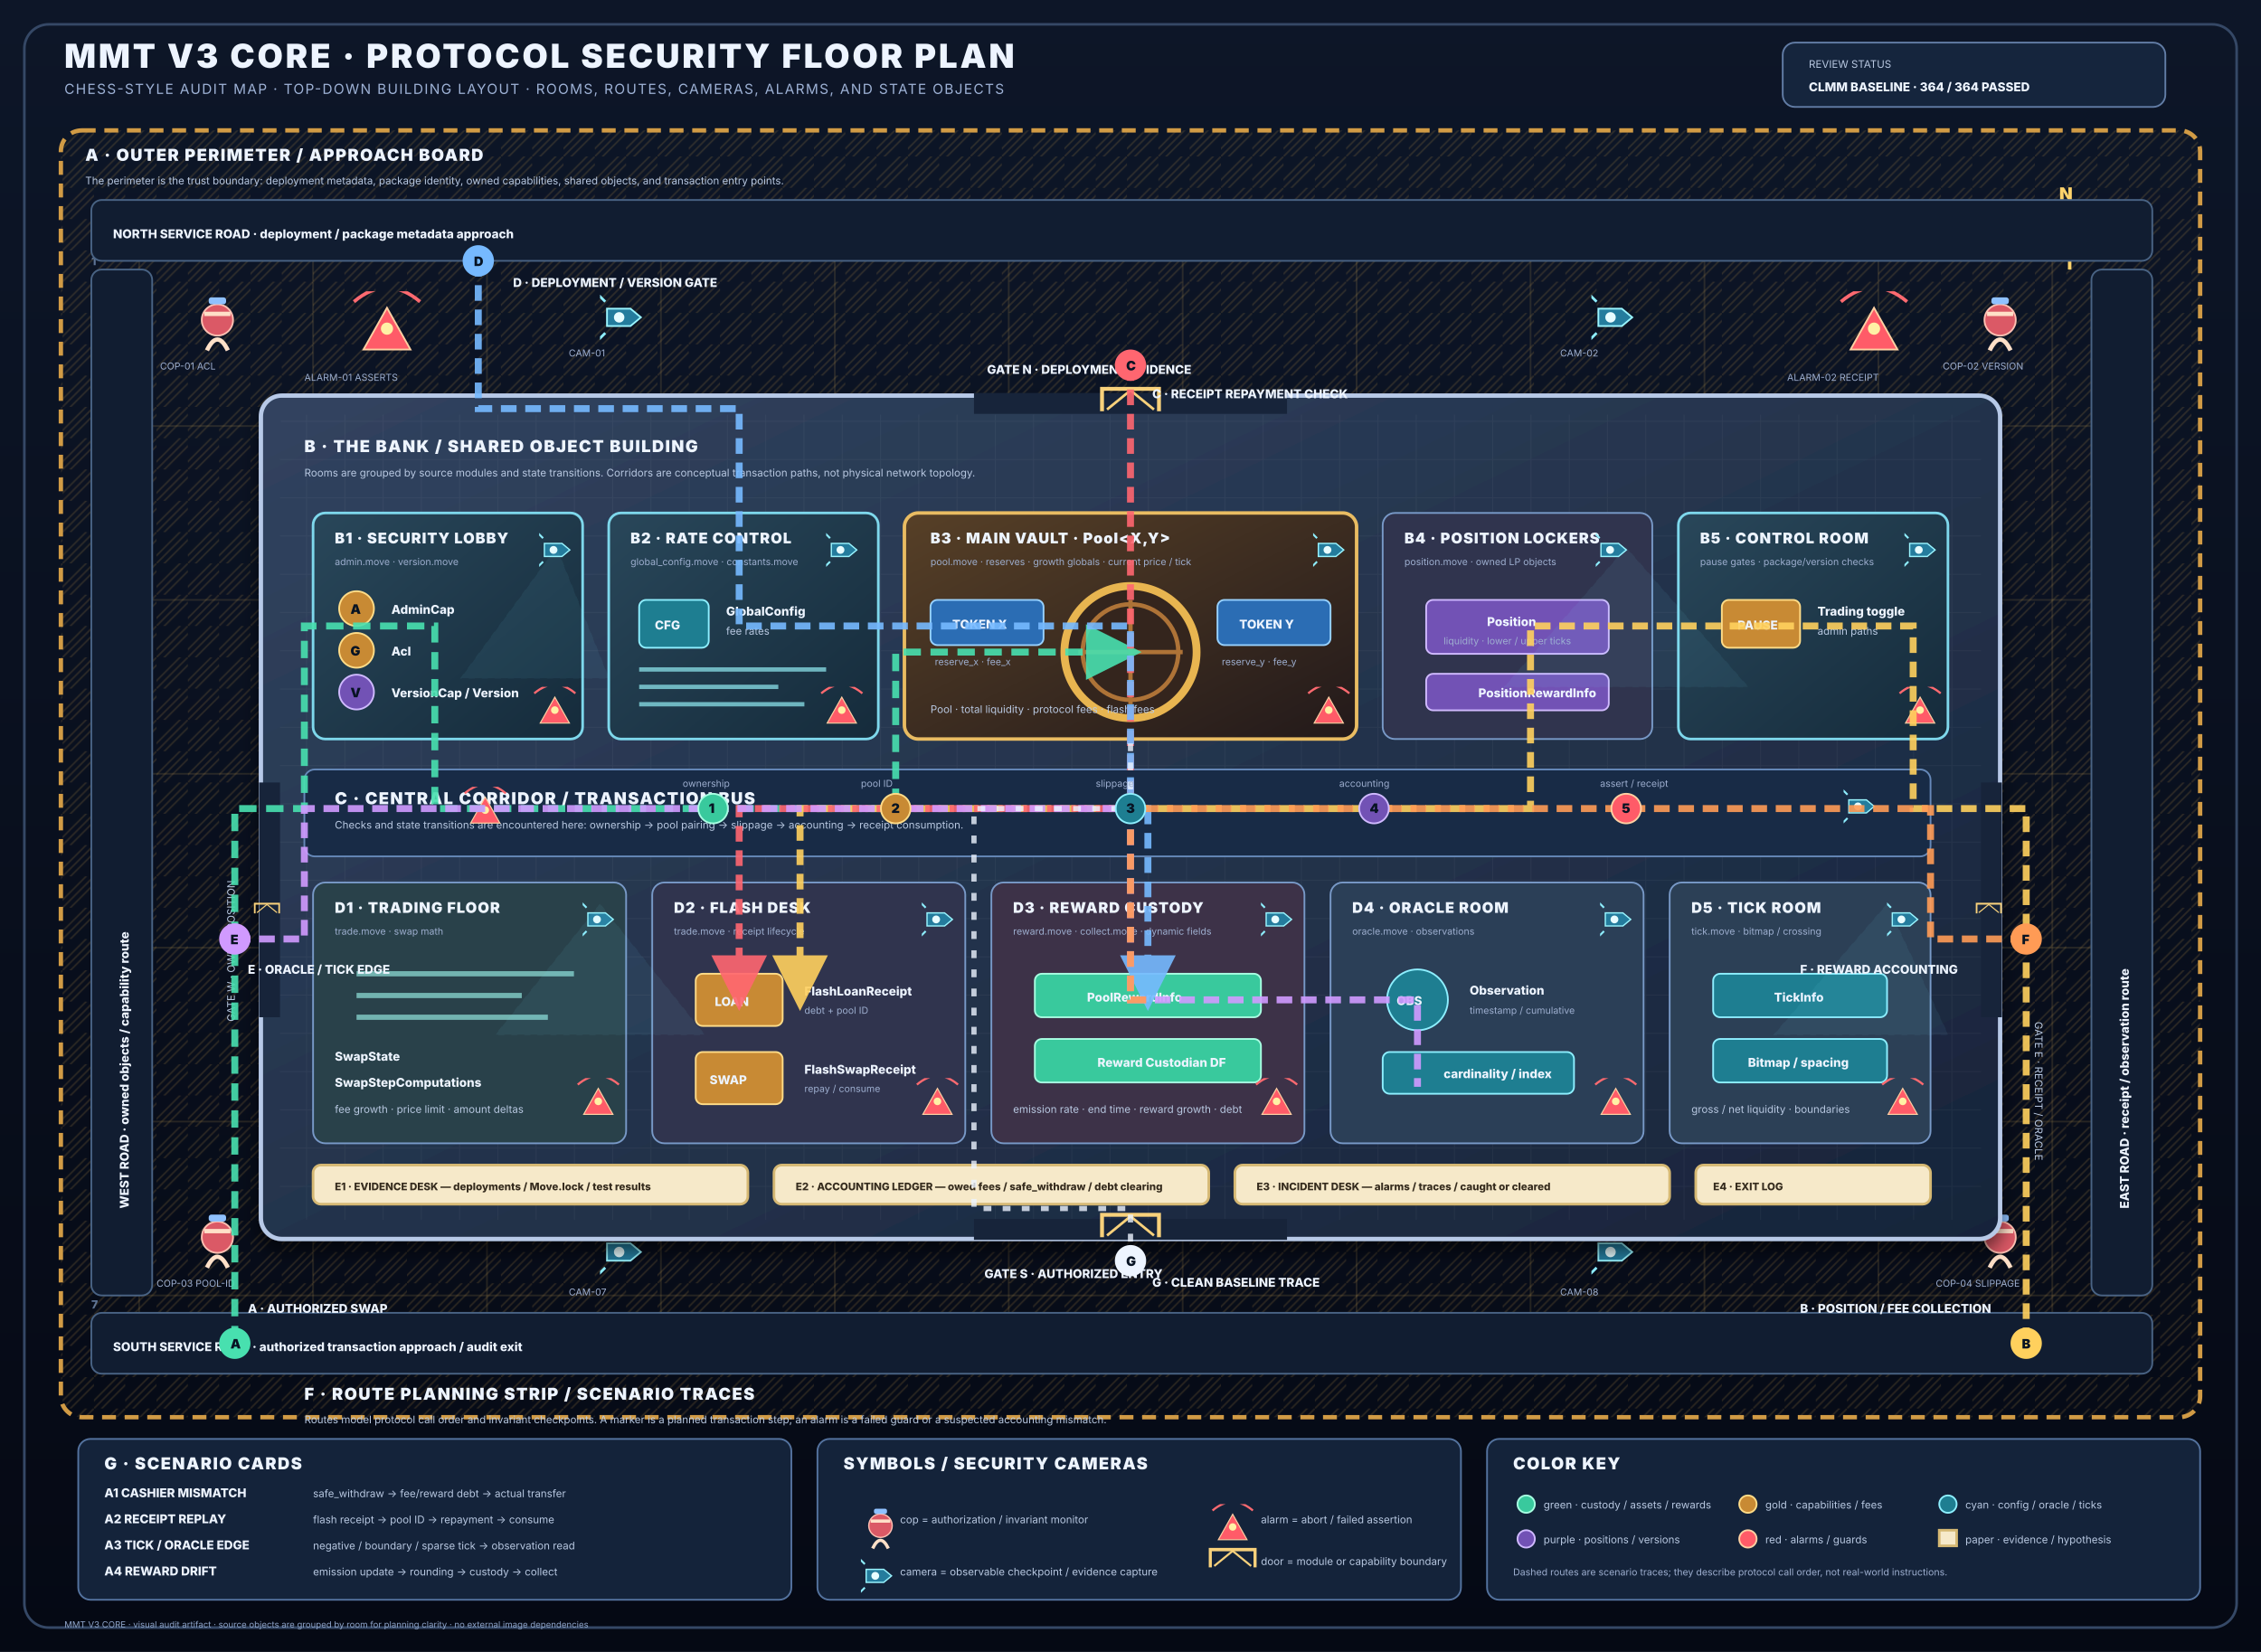
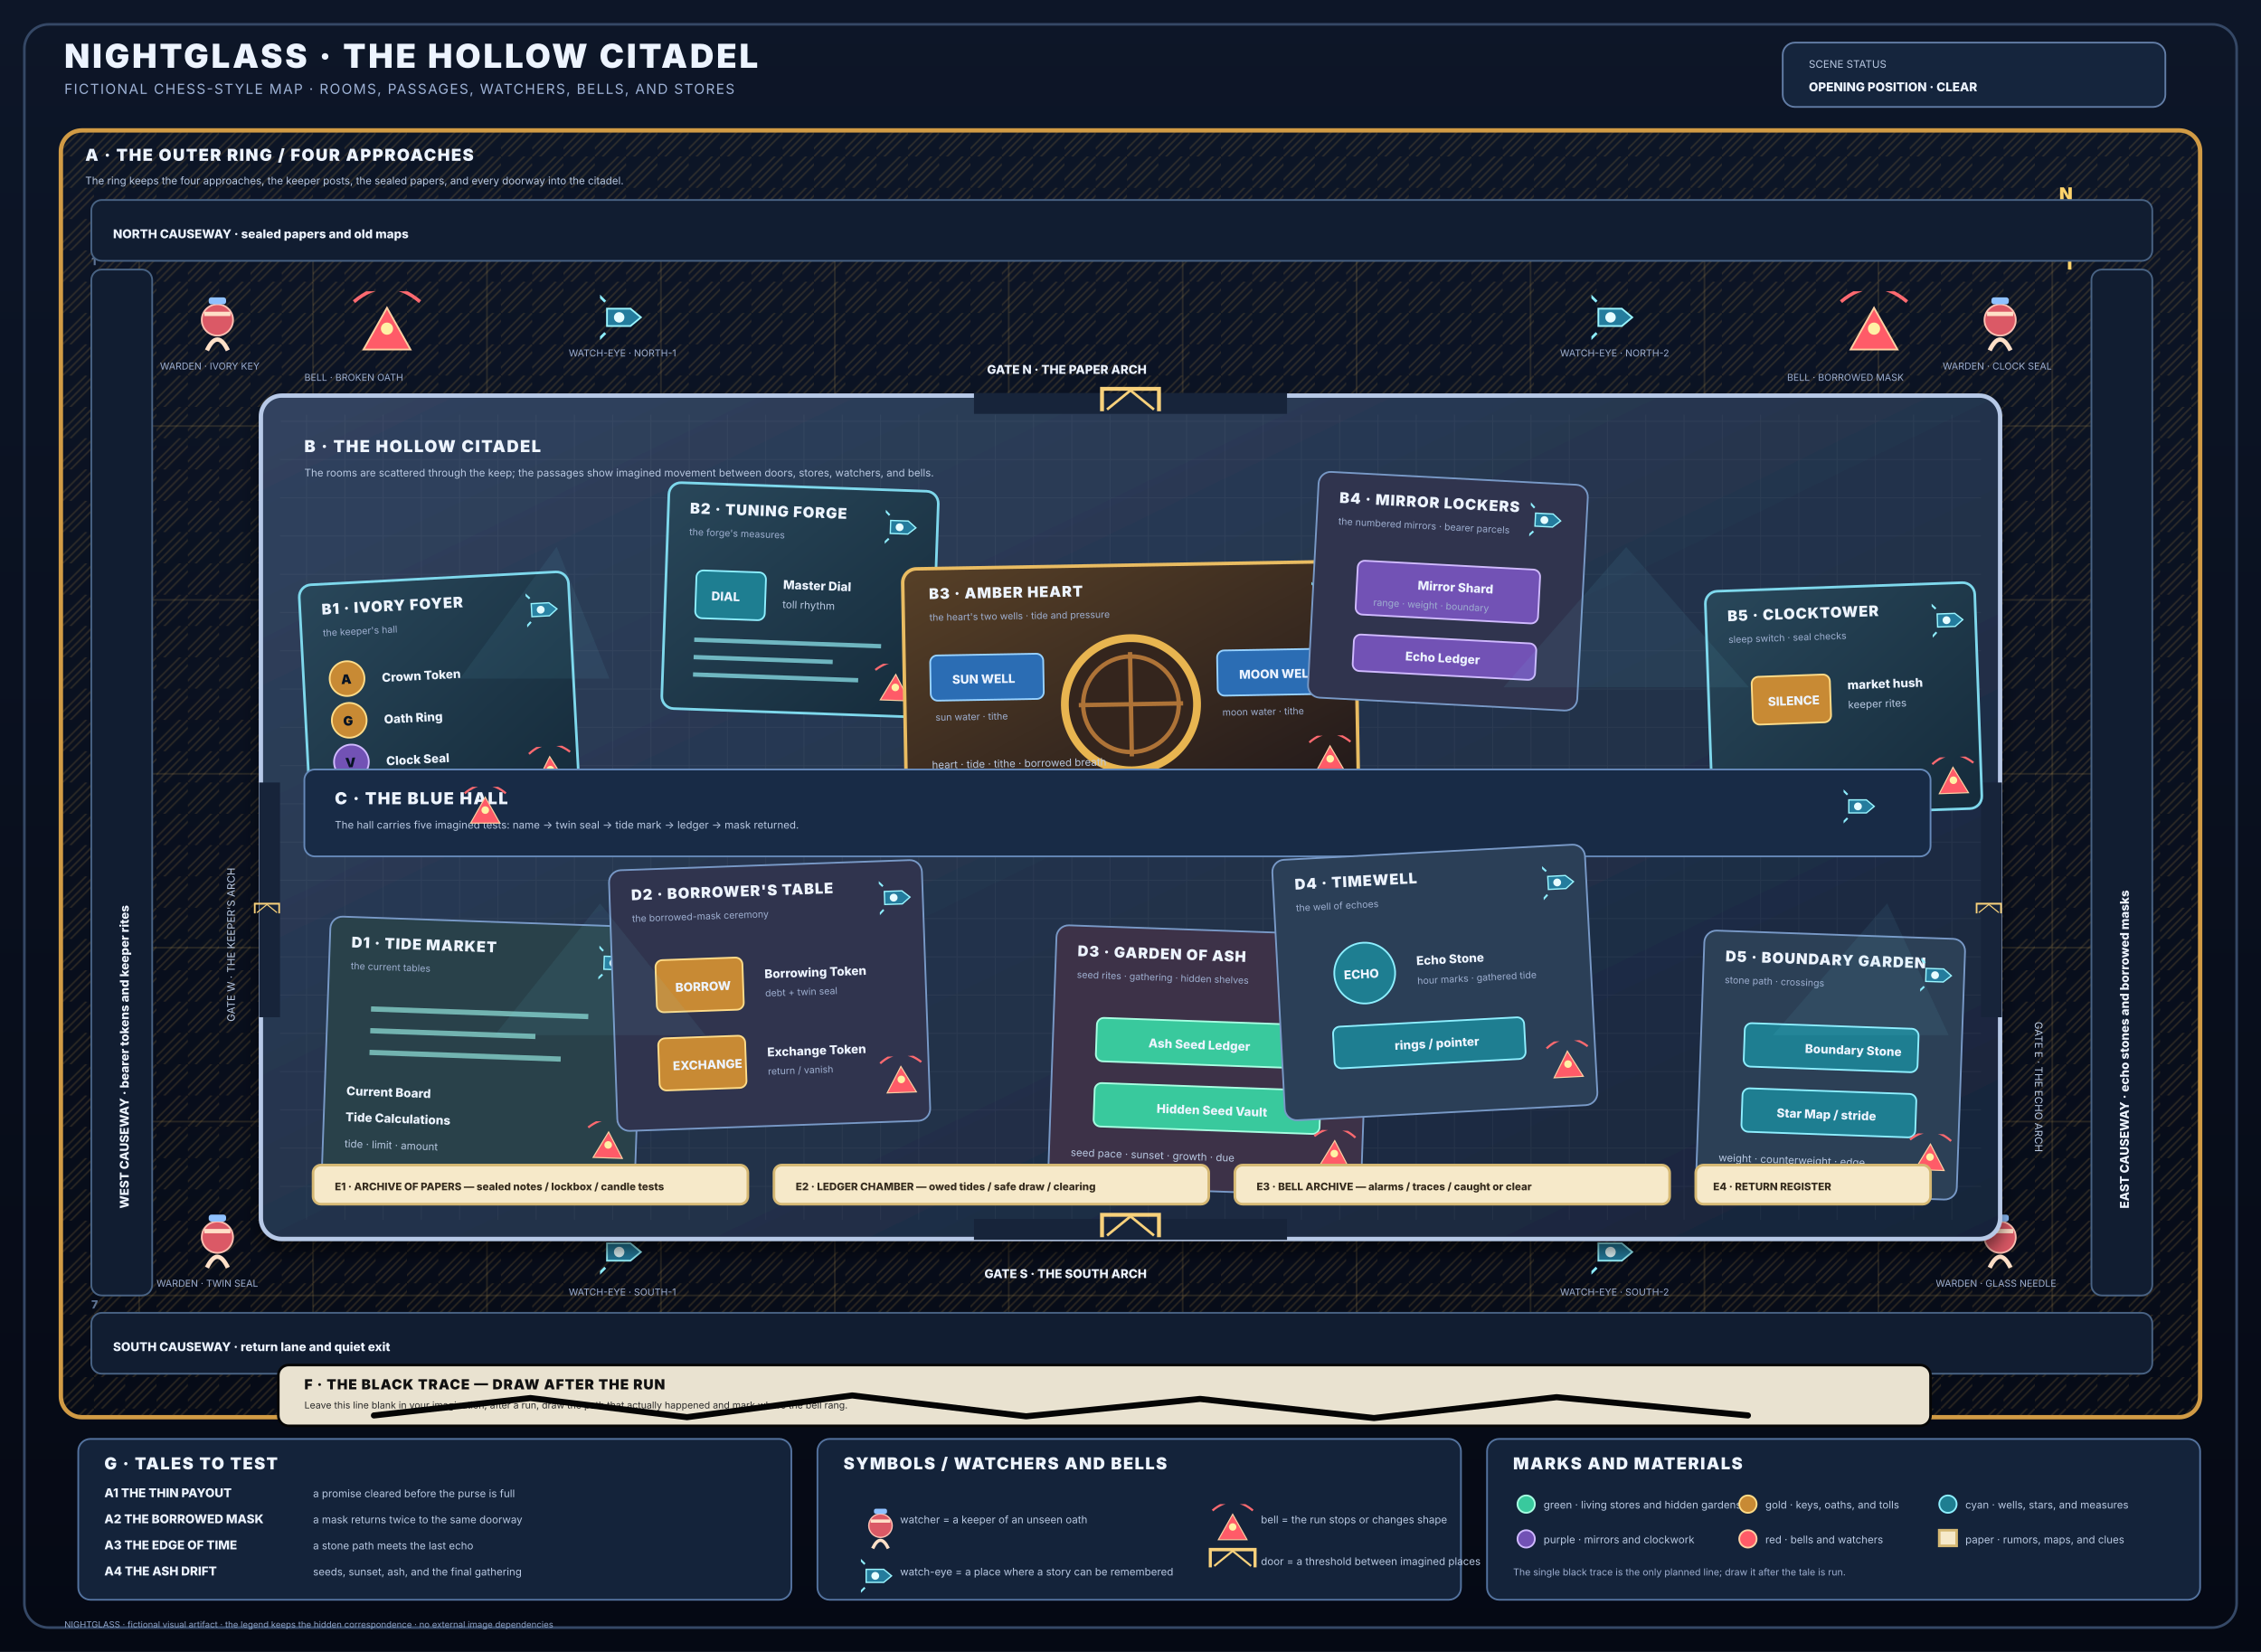
<svg xmlns="http://www.w3.org/2000/svg" width="2600" height="1900" viewBox="0 0 2600 1900" role="img" aria-labelledby="title desc">
  <defs>
    <linearGradient id="bg" x1="0" y1="0" x2="0" y2="1">
      <stop offset="0" stop-color="#0d1628" />
      <stop offset="1" stop-color="#050914" />
    </linearGradient>
    <linearGradient id="building" x1="0" y1="0" x2="1" y2="1">
      <stop offset="0" stop-color="#31435f" />
      <stop offset="1" stop-color="#17243a" />
    </linearGradient>
    <linearGradient id="vault" x1="0" y1="0" x2="1" y2="1">
      <stop offset="0" stop-color="#574027" />
      <stop offset="1" stop-color="#22191a" />
    </linearGradient>
    <linearGradient id="control" x1="0" y1="0" x2="1" y2="1">
      <stop offset="0" stop-color="#29475a" />
      <stop offset="1" stop-color="#152b3b" />
    </linearGradient>
    <pattern id="floor" width="44" height="44" patternUnits="userSpaceOnUse">
      <path d="M44 0H0V44" fill="none" stroke="#ffffff" stroke-opacity=".045" stroke-width="2" />
    </pattern>
    <pattern id="yard" width="36" height="36" patternUnits="userSpaceOnUse">
      <path d="M0 36L36 0M-9 36L36-9M0 45L45 0" stroke="#d8a550" stroke-opacity=".16" stroke-width="2" />
    </pattern>
    <pattern id="chess" width="88" height="88" patternUnits="userSpaceOnUse">
      <rect width="44" height="44" fill="#253957" />
      <rect x="44" y="44" width="44" height="44" fill="#253957" />
      <rect x="44" width="44" height="44" fill="#1d2d48" />
      <rect y="44" width="44" height="44" fill="#1d2d48" />
    </pattern>
    <filter id="shadow" x="-20%" y="-20%" width="140%" height="140%">
      <feDropShadow dx="0" dy="12" stdDeviation="10" flood-color="#000" flood-opacity=".52" />
    </filter>
    <filter id="glow">
      <feGaussianBlur stdDeviation="5" result="blur" />
      <feMerge>
        <feMergeNode in="blur" />
        <feMergeNode in="SourceGraphic" />
      </feMerge>
    </filter>
    <marker id="arrow-blue" viewBox="0 0 10 10" refX="8" refY="5" markerWidth="8" markerHeight="8" orient="auto-start-reverse">
      <path d="M0 0L10 5L0 10z" fill="#76b9ff" />
    </marker>
    <marker id="arrow-gold" viewBox="0 0 10 10" refX="8" refY="5" markerWidth="8" markerHeight="8" orient="auto-start-reverse">
      <path d="M0 0L10 5L0 10z" fill="#ffd05d" />
    </marker>
    <marker id="arrow-red" viewBox="0 0 10 10" refX="8" refY="5" markerWidth="8" markerHeight="8" orient="auto-start-reverse">
      <path d="M0 0L10 5L0 10z" fill="#ff6670" />
    </marker>
    <marker id="arrow-green" viewBox="0 0 10 10" refX="8" refY="5" markerWidth="8" markerHeight="8" orient="auto-start-reverse">
      <path d="M0 0L10 5L0 10z" fill="#48e0af" />
    </marker>
    <symbol id="cop" viewBox="-30 -38 60 76">
      <circle cy="-5" r="18" class="guard" />
      <path d="M-12 30Q0 5 12 30M-15-12H15" fill="none" stroke="#ffe0c8" stroke-width="5" />
      <rect x="-10" y="-31" width="20" height="8" rx="3" fill="#8fc1ff" />
    </symbol>
    <symbol id="camera" viewBox="-30 -30 60 60">
      <path d="M-22-10h27l12 10-12 10h-27z" class="camera" />
      <circle cx="-8" r="6" fill="#e7fcff" />
      <path d="M-24-18L-32-26M-24 18L-32 26" stroke="#8eeeff" stroke-width="3" />
    </symbol>
    <symbol id="alarm" viewBox="-45 -45 90 90">
      <path d="M0-26L-27 22H27Z" class="alarm" />
      <circle cy="-2" r="7" fill="#fff1a5" />
      <path d="M-38-33Q0-65 38-33M-45-49Q0-88 45-49" fill="none" stroke="#ff6a70" stroke-width="4" />
    </symbol>
    <symbol id="door" viewBox="0 0 70 30">
      <path d="M2 28V2h66v26" fill="none" stroke="#f8d17b" stroke-width="5" />
      <path d="M8 26L35 4M62 26L35 4" fill="none" stroke="#f8d17b" stroke-width="3" />
    </symbol>
-     <symbol id="route-dot" viewBox="-18 -18 36 36">
-       <circle r="14" fill="#071323" stroke="currentColor" stroke-width="4" />
-       <circle r="5" fill="currentColor" />
-     </symbol>
    <style>
      text{font-family:Inter,ui-sans-serif,system-ui,-apple-system,"Segoe UI",sans-serif;fill:#edf4ff}
      .headline{font-size:38px;font-weight:900;letter-spacing:3px}.subhead{font-size:16px;fill:#9eb2d6;letter-spacing:1.4px}
      .section{font-size:19px;font-weight:900;letter-spacing:1.5px}.room-title{font-size:17px;font-weight:900;letter-spacing:1px}
      .label{font-size:14px;font-weight:800}.small{font-size:12px;fill:#b9c9e2}.tiny{font-size:11px;fill:#9eafd0}.micro{font-size:10px;fill:#8fa5ca}
      .paper-text{font-size:12px;fill:#352b1d;font-weight:800}.paper{fill:#f6e9c9;stroke:#d5b873;stroke-width:3}
      .wall{fill:#16243a;stroke:#8ba9d3;stroke-width:3}.room{stroke:#7899c7;stroke-width:2}.corridor{fill:#182b46;stroke:#6689b9;stroke-width:2}
      .vault-room{fill:url(#vault);stroke:#e9bc62;stroke-width:4}.control-room{fill:url(#control);stroke:#7ed8ec;stroke-width:3}
      .guard{fill:#db5966;stroke:#ffc0b2;stroke-width:2}.alarm{fill:#ff5b68;stroke:#ffd1a3;stroke-width:2}.camera{fill:#247c9d;stroke:#9af5ff;stroke-width:2}
      .asset{fill:#39c99d;stroke:#a8ffe2;stroke-width:2}.cap{fill:#c88a34;stroke:#ffdc88;stroke-width:2}.config{fill:#1e7e91;stroke:#8eefff;stroke-width:2}.position{fill:#7252b5;stroke:#d0baff;stroke-width:2}.token{fill:#2b6db4;stroke:#98d2ff;stroke-width:2}
-       .route-a{fill:none;stroke:#48e0af;stroke-width:8;stroke-dasharray:20 11;marker-end:url(#arrow-green);opacity:.9}.route-b{fill:none;stroke:#ffd05d;stroke-width:8;stroke-dasharray:18 10;marker-end:url(#arrow-gold);opacity:.9}.route-c{fill:none;stroke:#ff6670;stroke-width:8;stroke-dasharray:18 10;marker-end:url(#arrow-red);opacity:.9}.route-d{fill:none;stroke:#76b9ff;stroke-width:8;stroke-dasharray:18 10;marker-end:url(#arrow-blue);opacity:.9}.route-e{fill:none;stroke:#d09aff;stroke-width:8;stroke-dasharray:18 10;opacity:.9}.route-f{fill:none;stroke:#ff9b55;stroke-width:8;stroke-dasharray:18 10;opacity:.9}.route-g{fill:none;stroke:#ecf4ff;stroke-width:6;stroke-dasharray:9 13;opacity:.8}
-       .route-letter{font-size:15px;font-weight:900;fill:#071323}.north{font-size:20px;font-weight:900;fill:#ffd36b}.grid-label{font-size:13px;font-weight:800;fill:#7894bb}
+       .trace-line{fill:none;stroke:#050505;stroke-width:7;stroke-linecap:round;stroke-linejoin:round}.trace-title{font-size:16px;font-weight:900;letter-spacing:1px;fill:#111}.trace-note{font-size:11px;fill:#292929}.trace-letter{font-size:15px;font-weight:900;fill:#050505}
+       .fiction-letter{font-size:15px;font-weight:900;fill:#071323}.north{font-size:20px;font-weight:900;fill:#ffd36b}.grid-label{font-size:13px;font-weight:800;fill:#7894bb}
    </style>
  </defs>
  <rect width="2600" height="1900" fill="url(#bg)" />
  <rect x="28" y="28" width="2544" height="1844" rx="28" fill="none" stroke="#354866" stroke-width="3" />
-   <text x="74" y="78" class="headline">MMT V3 CORE · PROTOCOL SECURITY FLOOR PLAN</text>
-   <text x="74" y="108" class="subhead">CHESS-STYLE AUDIT MAP  ·  TOP-DOWN BUILDING LAYOUT  ·  ROOMS, ROUTES, CAMERAS, ALARMS, AND STATE OBJECTS</text>
+   <text x="74" y="78" class="headline">NIGHTGLASS · THE HOLLOW CITADEL</text>
+   <text x="74" y="108" class="subhead">FICTIONAL CHESS-STYLE MAP  ·  ROOMS, PASSAGES, WATCHERS, BELLS, AND STORES</text>
  <rect x="2050" y="49" width="440" height="74" rx="14" fill="#15253d" stroke="#627da6" stroke-width="2" />
-   <text x="2080" y="78" class="small">REVIEW STATUS</text>
-   <text x="2080" y="105" class="label" fill="#ffd36b">CLMM BASELINE · 364 / 364 PASSED</text>
-   <rect x="70" y="150" width="2460" height="1480" rx="24" fill="url(#yard)" stroke="#d19b45" stroke-width="5" stroke-dasharray="16 10" />
-   <text x="98" y="185" class="section" fill="#ffd36b">A · OUTER PERIMETER / APPROACH BOARD</text>
-   <text x="98" y="212" class="small">The perimeter is the trust boundary: deployment metadata, package identity, owned capabilities, shared objects, and transaction entry points.</text>
+   <text x="2080" y="78" class="small">SCENE STATUS</text>
+   <text x="2080" y="105" class="label" fill="#ffd36b">OPENING POSITION · CLEAR</text>
+   <rect x="70" y="150" width="2460" height="1480" rx="24" fill="url(#yard)" stroke="#d19b45" stroke-width="5" />
+   <text x="98" y="185" class="section" fill="#ffd36b">A · THE OUTER RING / FOUR APPROACHES</text>
+   <text x="98" y="212" class="small">The ring keeps the four approaches, the keeper posts, the sealed papers, and every doorway into the citadel.</text>
  <path d="M2380 240v70M2345 275h70" stroke="#ffd36b" stroke-width="4" />
  <text x="2368" y="230" class="north">N</text>
  <g opacity=".75">
    <path d="M160 250V1550M360 250V1550M560 250V1550M760 250V1550M960 250V1550M1160 250V1550M1360 250V1550M1560 250V1550M1760 250V1550M1960 250V1550M2160 250V1550M2360 250V1550" stroke="#d8b05c" stroke-opacity=".2" stroke-width="2" />
    <path d="M130 290H2470M130 490H2470M130 690H2470M130 890H2470M130 1090H2470M130 1290H2470M130 1490H2470" stroke="#d8b05c" stroke-opacity=".2" stroke-width="2" />
    <text x="150" y="245" class="grid-label">A</text>
    <text x="350" y="245" class="grid-label">B</text>
    <text x="550" y="245" class="grid-label">C</text>
    <text x="750" y="245" class="grid-label">D</text>
    <text x="950" y="245" class="grid-label">E</text>
    <text x="1150" y="245" class="grid-label">F</text>
    <text x="1350" y="245" class="grid-label">G</text>
    <text x="1550" y="245" class="grid-label">H</text>
    <text x="1750" y="245" class="grid-label">I</text>
    <text x="1950" y="245" class="grid-label">J</text>
    <text x="2150" y="245" class="grid-label">K</text>
    <text x="2350" y="245" class="grid-label">L</text>
    <text x="105" y="305" class="grid-label">1</text>
    <text x="105" y="505" class="grid-label">2</text>
    <text x="105" y="705" class="grid-label">3</text>
    <text x="105" y="905" class="grid-label">4</text>
    <text x="105" y="1105" class="grid-label">5</text>
    <text x="105" y="1305" class="grid-label">6</text>
    <text x="105" y="1505" class="grid-label">7</text>
  </g>
  <rect x="105" y="230" width="2370" height="70" rx="12" fill="#111d31" stroke="#496384" stroke-width="2" />
-   <text x="130" y="274" class="label">NORTH SERVICE ROAD · deployment / package metadata approach</text>
+   <text x="130" y="274" class="label">NORTH CAUSEWAY · sealed papers and old maps</text>
  <rect x="105" y="1510" width="2370" height="70" rx="12" fill="#111d31" stroke="#496384" stroke-width="2" />
-   <text x="130" y="1554" class="label">SOUTH SERVICE ROAD · authorized transaction approach / audit exit</text>
+   <text x="130" y="1554" class="label">SOUTH CAUSEWAY · return lane and quiet exit</text>
  <rect x="105" y="310" width="70" height="1180" rx="12" fill="#111d31" stroke="#496384" stroke-width="2" />
-   <text transform="translate(148 1390) rotate(-90)" class="label">WEST ROAD · owned objects / capability route</text>
+   <text transform="translate(148 1390) rotate(-90)" class="label">WEST CAUSEWAY · bearer tokens and keeper rites</text>
  <rect x="2405" y="310" width="70" height="1180" rx="12" fill="#111d31" stroke="#496384" stroke-width="2" />
-   <text transform="translate(2448 1390) rotate(-90)" class="label">EAST ROAD · receipt / observation route</text>
+   <text transform="translate(2448 1390) rotate(-90)" class="label">EAST CAUSEWAY · echo stones and borrowed masks</text>
  <use href="#cop" x="220" y="335" width="60" height="76" />
-   <text x="184" y="425" class="tiny">COP-01 ACL</text>
+   <text x="184" y="425" class="tiny">WARDEN · IVORY KEY</text>
  <use href="#cop" x="2270" y="335" width="60" height="76" />
-   <text x="2234" y="425" class="tiny">COP-02 VERSION</text>
+   <text x="2234" y="425" class="tiny">WARDEN · CLOCK SEAL</text>
  <use href="#cop" x="220" y="1390" width="60" height="76" />
-   <text x="180" y="1480" class="tiny">COP-03 POOL-ID</text>
+   <text x="180" y="1480" class="tiny">WARDEN · TWIN SEAL</text>
  <use href="#cop" x="2270" y="1390" width="60" height="76" />
-   <text x="2226" y="1480" class="tiny">COP-04 SLIPPAGE</text>
+   <text x="2226" y="1480" class="tiny">WARDEN · GLASS NEEDLE</text>
  <use href="#alarm" x="400" y="335" width="90" height="90" />
-   <text x="350" y="438" class="tiny">ALARM-01 ASSERTS</text>
+   <text x="350" y="438" class="tiny">BELL · BROKEN OATH</text>
  <use href="#alarm" x="2110" y="335" width="90" height="90" />
-   <text x="2055" y="438" class="tiny">ALARM-02 RECEIPT</text>
+   <text x="2055" y="438" class="tiny">BELL · BORROWED MASK</text>
  <use href="#camera" x="690" y="335" width="60" height="60" />
-   <text x="654" y="410" class="tiny">CAM-01</text>
+   <text x="654" y="410" class="tiny">WATCH-EYE · NORTH-1</text>
  <use href="#camera" x="1830" y="335" width="60" height="60" />
-   <text x="1794" y="410" class="tiny">CAM-02</text>
+   <text x="1794" y="410" class="tiny">WATCH-EYE · NORTH-2</text>
  <use href="#camera" x="690" y="1410" width="60" height="60" />
-   <text x="654" y="1490" class="tiny">CAM-07</text>
+   <text x="654" y="1490" class="tiny">WATCH-EYE · SOUTH-1</text>
  <use href="#camera" x="1830" y="1410" width="60" height="60" />
-   <text x="1794" y="1490" class="tiny">CAM-08</text>
+   <text x="1794" y="1490" class="tiny">WATCH-EYE · SOUTH-2</text>
  <rect x="300" y="455" width="2000" height="970" rx="24" fill="url(#building)" stroke="#b7c9e7" stroke-width="5" filter="url(#shadow)" />
  <rect x="322" y="477" width="1956" height="926" rx="12" fill="url(#floor)" opacity=".9" />
-   <text x="350" y="520" class="section">B · THE BANK / SHARED OBJECT BUILDING</text>
-   <text x="350" y="548" class="small">Rooms are grouped by source modules and state transitions. Corridors are conceptual transaction paths, not physical network topology.</text>
+   <text x="350" y="520" class="section">B · THE HOLLOW CITADEL</text>
+   <text x="350" y="548" class="small">The rooms are scattered through the keep; the passages show imagined movement between doors, stores, watchers, and bells.</text>
  <rect x="1120" y="1402" width="360" height="24" fill="#17243a" />
  <use href="#door" x="1265" y="1395" width="70" height="30" />
-   <text x="1132" y="1470" class="label" fill="#76b9ff">GATE S · AUTHORIZED ENTRY</text>
+   <text x="1132" y="1470" class="label" fill="#76b9ff">GATE S · THE SOUTH ARCH</text>
  <rect x="1120" y="452" width="360" height="24" fill="#17243a" />
  <use href="#door" x="1265" y="445" width="70" height="30" />
-   <text x="1135" y="430" class="label" fill="#ffd05d">GATE N · DEPLOYMENT EVIDENCE</text>
+   <text x="1135" y="430" class="label" fill="#ffd05d">GATE N · THE PAPER ARCH</text>
  <rect x="298" y="900" width="24" height="270" fill="#17243a" />
  <use href="#door" x="292" y="1010" width="30" height="70" />
-   <text transform="translate(270 1175) rotate(-90)" class="small">GATE W · OWNED POSITION</text>
+   <text transform="translate(270 1175) rotate(-90)" class="small">GATE W · THE KEEPER'S ARCH</text>
  <rect x="2278" y="900" width="24" height="270" fill="#17243a" />
  <use href="#door" x="2272" y="1010" width="30" height="70" />
-   <text transform="translate(2340 1175) rotate(90)" class="small">GATE E · RECEIPT / ORACLE</text>
-   <rect x="360" y="590" width="310" height="260" rx="14" class="control-room" />
-   <text x="385" y="625" class="room-title">B1 · SECURITY LOBBY</text>
-   <text x="385" y="650" class="tiny">admin.move · version.move</text>
-   <circle cx="410" cy="700" r="20" class="cap" />
-   <text x="403" y="706" class="route-letter">A</text>
-   <text x="450" y="706" class="label">AdminCap</text>
-   <circle cx="410" cy="748" r="20" class="cap" />
-   <text x="403" y="754" class="route-letter">G</text>
-   <text x="450" y="754" class="label">Acl</text>
-   <circle cx="410" cy="796" r="20" class="position" />
-   <text x="403" y="802" class="route-letter">V</text>
-   <text x="450" y="802" class="label">VersionCap / Version</text>
-   <use href="#camera" x="620" y="610" width="45" height="45" />
-   <use href="#alarm" x="610" y="790" width="56" height="56" />
-   <rect x="700" y="590" width="310" height="260" rx="14" class="control-room" />
-   <text x="725" y="625" class="room-title">B2 · RATE CONTROL</text>
-   <text x="725" y="650" class="tiny">global_config.move · constants.move</text>
-   <rect x="735" y="690" width="80" height="55" rx="8" class="config" />
-   <text x="753" y="724" class="label">CFG</text>
-   <text x="835" y="708" class="label">GlobalConfig</text>
-   <text x="835" y="730" class="small">fee rates</text>
-   <path d="M735 770h215M735 790h160M735 810h190" stroke="#91edf4" stroke-width="5" opacity=".7" />
-   <use href="#camera" x="950" y="610" width="45" height="45" />
-   <use href="#alarm" x="940" y="790" width="56" height="56" />
-   <rect x="1040" y="590" width="520" height="260" rx="16" class="vault-room" />
-   <text x="1070" y="625" class="room-title" fill="#ffd36b">B3 · MAIN VAULT · Pool&lt;X,Y&gt;</text>
-   <text x="1070" y="650" class="tiny">pool.move · reserves · growth globals · current price / tick</text>
-   <circle cx="1300" cy="750" r="76" fill="#34251d" stroke="#e8b550" stroke-width="9" />
-   <circle cx="1300" cy="750" r="55" fill="none" stroke="#ae7337" stroke-width="5" />
-   <path d="M1300 690v120M1240 750h120" stroke="#ae7337" stroke-width="5" />
-   <rect x="1070" y="690" width="130" height="52" rx="8" class="token" />
-   <text x="1095" y="723" class="label">TOKEN X</text>
-   <text x="1075" y="765" class="tiny">reserve_x · fee_x</text>
-   <rect x="1400" y="690" width="130" height="52" rx="8" class="token" />
-   <text x="1425" y="723" class="label">TOKEN Y</text>
-   <text x="1405" y="765" class="tiny">reserve_y · fee_y</text>
-   <text x="1070" y="820" class="small">Pool · total liquidity · protocol fees · flash fees</text>
-   <use href="#camera" x="1510" y="610" width="45" height="45" />
-   <use href="#alarm" x="1500" y="790" width="56" height="56" />
-   <rect x="1590" y="590" width="310" height="260" rx="14" class="room" fill="#30344e" />
-   <text x="1615" y="625" class="room-title">B4 · POSITION LOCKERS</text>
-   <text x="1615" y="650" class="tiny">position.move · owned LP objects</text>
-   <rect x="1640" y="690" width="210" height="62" rx="8" class="position" />
-   <text x="1710" y="720" class="label">Position</text>
-   <text x="1660" y="741" class="tiny">liquidity · lower / upper ticks</text>
-   <rect x="1640" y="775" width="210" height="42" rx="8" class="position" />
-   <text x="1700" y="802" class="label">PositionRewardInfo</text>
-   <use href="#camera" x="1835" y="610" width="45" height="45" />
-   <rect x="1930" y="590" width="310" height="260" rx="14" class="control-room" />
-   <text x="1955" y="625" class="room-title">B5 · CONTROL ROOM</text>
-   <text x="1955" y="650" class="tiny">pause gates · package/version checks</text>
-   <rect x="1980" y="690" width="90" height="55" rx="8" class="cap" />
-   <text x="1998" y="724" class="label">PAUSE</text>
-   <text x="2090" y="708" class="label">Trading toggle</text>
-   <text x="2090" y="730" class="small">admin paths</text>
-   <use href="#camera" x="2190" y="610" width="45" height="45" />
-   <use href="#alarm" x="2180" y="790" width="56" height="56" />
+   <text transform="translate(2340 1175) rotate(90)" class="small">GATE E · THE ECHO ARCH</text>
+   <g id="ivory-foyer" transform="translate(-10 75) rotate(-3 515 720)">
+     <rect x="360" y="590" width="310" height="260" rx="14" class="control-room" />
+     <text x="385" y="625" class="room-title">B1 · IVORY FOYER</text>
+     <text x="385" y="650" class="tiny">the keeper's hall</text>
+     <circle cx="410" cy="700" r="20" class="cap" />
+     <text x="403" y="706" class="fiction-letter">A</text>
+     <text x="450" y="706" class="label">Crown Token</text>
+     <circle cx="410" cy="748" r="20" class="cap" />
+     <text x="403" y="754" class="fiction-letter">G</text>
+     <text x="450" y="754" class="label">Oath Ring</text>
+     <circle cx="410" cy="796" r="20" class="position" />
+     <text x="403" y="802" class="fiction-letter">V</text>
+     <text x="450" y="802" class="label">Clock Seal</text>
+     <use href="#camera" x="620" y="610" width="45" height="45" />
+     <use href="#alarm" x="610" y="790" width="56" height="56" />
+   </g>
+   <g id="tuning-forge" transform="translate(65 -30) rotate(2 855 720)">
+     <rect x="700" y="590" width="310" height="260" rx="14" class="control-room" />
+     <text x="725" y="625" class="room-title">B2 · TUNING FORGE</text>
+     <text x="725" y="650" class="tiny">the forge's measures</text>
+     <rect x="735" y="690" width="80" height="55" rx="8" class="config" />
+     <text x="753" y="724" class="label">DIAL</text>
+     <text x="835" y="708" class="label">Master Dial</text>
+     <text x="835" y="730" class="small">toll rhythm</text>
+     <path d="M735 770h215M735 790h160M735 810h190" stroke="#91edf4" stroke-width="5" opacity=".7" />
+     <use href="#camera" x="950" y="610" width="45" height="45" />
+     <use href="#alarm" x="940" y="790" width="56" height="56" />
+   </g>
+   <g id="amber-heart" transform="translate(0 60) rotate(-1 1300 720)">
+     <rect x="1040" y="590" width="520" height="260" rx="16" class="vault-room" />
+     <text x="1070" y="625" class="room-title" fill="#ffd36b">B3 · AMBER HEART</text>
+     <text x="1070" y="650" class="tiny">the heart's two wells · tide and pressure</text>
+     <circle cx="1300" cy="750" r="76" fill="#34251d" stroke="#e8b550" stroke-width="9" />
+     <circle cx="1300" cy="750" r="55" fill="none" stroke="#ae7337" stroke-width="5" />
+     <path d="M1300 690v120M1240 750h120" stroke="#ae7337" stroke-width="5" />
+     <rect x="1070" y="690" width="130" height="52" rx="8" class="token" />
+     <text x="1095" y="723" class="label">SUN WELL</text>
+     <text x="1075" y="765" class="tiny">sun water · tithe</text>
+     <rect x="1400" y="690" width="130" height="52" rx="8" class="token" />
+     <text x="1425" y="723" class="label">MOON WELL</text>
+     <text x="1405" y="765" class="tiny">moon water · tithe</text>
+     <text x="1070" y="820" class="small">heart · tide · tithe · borrowed breath</text>
+     <use href="#camera" x="1510" y="610" width="45" height="45" />
+     <use href="#alarm" x="1500" y="790" width="56" height="56" />
+   </g>
+   <g id="mirror-lockers" transform="translate(-80 -40) rotate(3 1745 720)">
+     <rect x="1590" y="590" width="310" height="260" rx="14" class="room" fill="#30344e" />
+     <text x="1615" y="625" class="room-title">B4 · MIRROR LOCKERS</text>
+     <text x="1615" y="650" class="tiny">the numbered mirrors · bearer parcels</text>
+     <rect x="1640" y="690" width="210" height="62" rx="8" class="position" />
+     <text x="1710" y="720" class="label">Mirror Shard</text>
+     <text x="1660" y="741" class="tiny">range · weight · boundary</text>
+     <rect x="1640" y="775" width="210" height="42" rx="8" class="position" />
+     <text x="1700" y="802" class="label">Echo Ledger</text>
+     <use href="#camera" x="1835" y="610" width="45" height="45" />
+   </g>
+   <g id="clocktower" transform="translate(35 85) rotate(-2 2085 720)">
+     <rect x="1930" y="590" width="310" height="260" rx="14" class="control-room" />
+     <text x="1955" y="625" class="room-title">B5 · CLOCKTOWER</text>
+     <text x="1955" y="650" class="tiny">sleep switch · seal checks</text>
+     <rect x="1980" y="690" width="90" height="55" rx="8" class="cap" />
+     <text x="1998" y="724" class="label">SILENCE</text>
+     <text x="2090" y="708" class="label">market hush</text>
+     <text x="2090" y="730" class="small">keeper rites</text>
+     <use href="#camera" x="2190" y="610" width="45" height="45" />
+     <use href="#alarm" x="2180" y="790" width="56" height="56" />
+   </g>
  <rect x="350" y="885" width="1870" height="100" rx="12" class="corridor" />
-   <text x="385" y="925" class="section" fill="#76b9ff">C · CENTRAL CORRIDOR / TRANSACTION BUS</text>
-   <text x="385" y="953" class="small">Checks and state transitions are encountered here: ownership → pool pairing → slippage → accounting → receipt consumption.</text>
+   <text x="385" y="925" class="section" fill="#76b9ff">C · THE BLUE HALL</text>
+   <text x="385" y="953" class="small">The hall carries five imagined tests: name → twin seal → tide mark → ledger → mask returned.</text>
  <use href="#camera" x="2120" y="905" width="45" height="45" />
  <use href="#alarm" x="530" y="905" width="56" height="56" />
-   <rect x="360" y="1015" width="360" height="300" rx="14" class="room" fill="#29414a" />
-   <text x="385" y="1050" class="room-title">D1 · TRADING FLOOR</text>
-   <text x="385" y="1075" class="tiny">trade.move · swap math</text>
-   <path d="M410 1120h250M410 1145h190M410 1170h220" stroke="#91e4db" stroke-width="6" opacity=".7" />
-   <text x="385" y="1220" class="label">SwapState</text>
-   <text x="385" y="1250" class="label">SwapStepComputations</text>
-   <text x="385" y="1280" class="small">fee growth · price limit · amount deltas</text>
-   <use href="#camera" x="670" y="1035" width="45" height="45" />
-   <use href="#alarm" x="660" y="1240" width="56" height="56" />
-   <rect x="750" y="1015" width="360" height="300" rx="14" class="room" fill="#30344e" />
-   <text x="775" y="1050" class="room-title">D2 · FLASH DESK</text>
-   <text x="775" y="1075" class="tiny">trade.move · receipt lifecycle</text>
-   <rect x="800" y="1120" width="100" height="60" rx="8" class="cap" />
-   <text x="822" y="1157" class="label">LOAN</text>
-   <text x="925" y="1145" class="label">FlashLoanReceipt</text>
-   <text x="925" y="1166" class="tiny">debt + pool ID</text>
-   <rect x="800" y="1210" width="100" height="60" rx="8" class="cap" />
-   <text x="816" y="1247" class="label">SWAP</text>
-   <text x="925" y="1235" class="label">FlashSwapReceipt</text>
-   <text x="925" y="1256" class="tiny">repay / consume</text>
-   <use href="#camera" x="1060" y="1035" width="45" height="45" />
-   <use href="#alarm" x="1050" y="1240" width="56" height="56" />
-   <rect x="1140" y="1015" width="360" height="300" rx="14" class="room" fill="#3d3248" />
-   <text x="1165" y="1050" class="room-title">D3 · REWARD CUSTODY</text>
-   <text x="1165" y="1075" class="tiny">reward.move · collect.move · dynamic fields</text>
-   <rect x="1190" y="1120" width="260" height="50" rx="8" class="asset" />
-   <text x="1250" y="1152" class="label">PoolRewardInfo</text>
-   <rect x="1190" y="1195" width="260" height="50" rx="8" class="asset" />
-   <text x="1262" y="1227" class="label">Reward Custodian DF</text>
-   <text x="1165" y="1280" class="small">emission rate · end time · reward growth · debt</text>
-   <use href="#camera" x="1450" y="1035" width="45" height="45" />
-   <use href="#alarm" x="1440" y="1240" width="56" height="56" />
-   <rect x="1530" y="1015" width="360" height="300" rx="14" class="room" fill="#2b3f57" />
-   <text x="1555" y="1050" class="room-title">D4 · ORACLE ROOM</text>
-   <text x="1555" y="1075" class="tiny">oracle.move · observations</text>
-   <circle cx="1630" cy="1150" r="35" class="config" />
-   <text x="1606" y="1156" class="label">OBS</text>
-   <text x="1690" y="1144" class="label">Observation</text>
-   <text x="1690" y="1166" class="tiny">timestamp / cumulative</text>
-   <rect x="1590" y="1210" width="220" height="48" rx="8" class="config" />
-   <text x="1660" y="1240" class="label">cardinality / index</text>
-   <use href="#camera" x="1840" y="1035" width="45" height="45" />
-   <use href="#alarm" x="1830" y="1240" width="56" height="56" />
-   <rect x="1920" y="1015" width="300" height="300" rx="14" class="room" fill="#2c4056" />
-   <text x="1945" y="1050" class="room-title">D5 · TICK ROOM</text>
-   <text x="1945" y="1075" class="tiny">tick.move · bitmap / crossing</text>
-   <rect x="1970" y="1120" width="200" height="50" rx="8" class="config" />
-   <text x="2040" y="1152" class="label">TickInfo</text>
-   <rect x="1970" y="1195" width="200" height="50" rx="8" class="config" />
-   <text x="2010" y="1227" class="label">Bitmap / spacing</text>
-   <text x="1945" y="1280" class="small">gross / net liquidity · boundaries</text>
-   <use href="#camera" x="2170" y="1035" width="45" height="45" />
-   <use href="#alarm" x="2160" y="1240" width="56" height="56" />
+   <g id="tide-market" transform="translate(15 45) rotate(2 540 1165)">
+     <rect x="360" y="1015" width="360" height="300" rx="14" class="room" fill="#29414a" />
+     <text x="385" y="1050" class="room-title">D1 · TIDE MARKET</text>
+     <text x="385" y="1075" class="tiny">the current tables</text>
+     <path d="M410 1120h250M410 1145h190M410 1170h220" stroke="#91e4db" stroke-width="6" opacity=".7" />
+     <text x="385" y="1220" class="label">Current Board</text>
+     <text x="385" y="1250" class="label">Tide Calculations</text>
+     <text x="385" y="1280" class="small">tide · limit · amount</text>
+     <use href="#camera" x="670" y="1035" width="45" height="45" />
+     <use href="#alarm" x="660" y="1240" width="56" height="56" />
+   </g>
+   <g id="borrowers-table" transform="translate(-45 -20) rotate(-2 930 1165)">
+     <rect x="750" y="1015" width="360" height="300" rx="14" class="room" fill="#30344e" />
+     <text x="775" y="1050" class="room-title">D2 · BORROWER'S TABLE</text>
+     <text x="775" y="1075" class="tiny">the borrowed-mask ceremony</text>
+     <rect x="800" y="1120" width="100" height="60" rx="8" class="cap" />
+     <text x="822" y="1157" class="label">BORROW</text>
+     <text x="925" y="1145" class="label">Borrowing Token</text>
+     <text x="925" y="1166" class="tiny">debt + twin seal</text>
+     <rect x="800" y="1210" width="100" height="60" rx="8" class="cap" />
+     <text x="816" y="1247" class="label">EXCHANGE</text>
+     <text x="925" y="1235" class="label">Exchange Token</text>
+     <text x="925" y="1256" class="tiny">return / vanish</text>
+     <use href="#camera" x="1060" y="1035" width="45" height="45" />
+     <use href="#alarm" x="1050" y="1240" width="56" height="56" />
+   </g>
+   <g id="garden-of-ash" transform="translate(70 55) rotate(2 1320 1165)">
+     <rect x="1140" y="1015" width="360" height="300" rx="14" class="room" fill="#3d3248" />
+     <text x="1165" y="1050" class="room-title">D3 · GARDEN OF ASH</text>
+     <text x="1165" y="1075" class="tiny">seed rites · gathering · hidden shelves</text>
+     <rect x="1190" y="1120" width="260" height="50" rx="8" class="asset" />
+     <text x="1250" y="1152" class="label">Ash Seed Ledger</text>
+     <rect x="1190" y="1195" width="260" height="50" rx="8" class="asset" />
+     <text x="1262" y="1227" class="label">Hidden Seed Vault</text>
+     <text x="1165" y="1280" class="small">seed pace · sunset · growth · due</text>
+     <use href="#camera" x="1450" y="1035" width="45" height="45" />
+     <use href="#alarm" x="1440" y="1240" width="56" height="56" />
+   </g>
+   <g id="timewell" transform="translate(-60 -35) rotate(-3 1710 1165)">
+     <rect x="1530" y="1015" width="360" height="300" rx="14" class="room" fill="#2b3f57" />
+     <text x="1555" y="1050" class="room-title">D4 · TIMEWELL</text>
+     <text x="1555" y="1075" class="tiny">the well of echoes</text>
+     <circle cx="1630" cy="1150" r="35" class="config" />
+     <text x="1606" y="1156" class="label">ECHO</text>
+     <text x="1690" y="1144" class="label">Echo Stone</text>
+     <text x="1690" y="1166" class="tiny">hour marks · gathered tide</text>
+     <rect x="1590" y="1210" width="220" height="48" rx="8" class="config" />
+     <text x="1660" y="1240" class="label">rings / pointer</text>
+     <use href="#camera" x="1840" y="1035" width="45" height="45" />
+     <use href="#alarm" x="1830" y="1240" width="56" height="56" />
+   </g>
+   <g id="boundary-garden" transform="translate(35 60) rotate(2 2070 1165)">
+     <rect x="1920" y="1015" width="300" height="300" rx="14" class="room" fill="#2c4056" />
+     <text x="1945" y="1050" class="room-title">D5 · BOUNDARY GARDEN</text>
+     <text x="1945" y="1075" class="tiny">stone path · crossings</text>
+     <rect x="1970" y="1120" width="200" height="50" rx="8" class="config" />
+     <text x="2040" y="1152" class="label">Boundary Stone</text>
+     <rect x="1970" y="1195" width="200" height="50" rx="8" class="config" />
+     <text x="2010" y="1227" class="label">Star Map / stride</text>
+     <text x="1945" y="1280" class="small">weight · counterweight · edge</text>
+     <use href="#camera" x="2170" y="1035" width="45" height="45" />
+     <use href="#alarm" x="2160" y="1240" width="56" height="56" />
+   </g>
  <rect x="360" y="1340" width="500" height="45" rx="9" class="paper" />
-   <text x="385" y="1369" class="paper-text">E1 · EVIDENCE DESK — deployments / Move.lock / test results</text>
+   <text x="385" y="1369" class="paper-text">E1 · ARCHIVE OF PAPERS — sealed notes / lockbox / candle tests</text>
  <rect x="890" y="1340" width="500" height="45" rx="9" class="paper" />
-   <text x="915" y="1369" class="paper-text">E2 · ACCOUNTING LEDGER — owed fees / safe_withdraw / debt clearing</text>
+   <text x="915" y="1369" class="paper-text">E2 · LEDGER CHAMBER — owed tides / safe draw / clearing</text>
  <rect x="1420" y="1340" width="500" height="45" rx="9" class="paper" />
-   <text x="1445" y="1369" class="paper-text">E3 · INCIDENT DESK — alarms / traces / caught or cleared</text>
+   <text x="1445" y="1369" class="paper-text">E3 · BELL ARCHIVE — alarms / traces / caught or clear</text>
  <rect x="1950" y="1340" width="270" height="45" rx="9" class="paper" />
-   <text x="1970" y="1369" class="paper-text">E4 · EXIT LOG</text>
-   <path d="M640 630L530 780H700Z" fill="#73e8ff" opacity=".07" stroke="#73e8ff" stroke-dasharray="7 8" />
-   <path d="M1870 630L1730 790H2010Z" fill="#73e8ff" opacity=".07" stroke="#73e8ff" stroke-dasharray="7 8" />
-   <path d="M2170 1040L2040 1190H2240Z" fill="#73e8ff" opacity=".07" stroke="#73e8ff" stroke-dasharray="7 8" />
-   <path d="M690 1040L570 1190H810Z" fill="#73e8ff" opacity=".07" stroke="#73e8ff" stroke-dasharray="7 8" />
-   <text x="350" y="1610" class="section">F · ROUTE PLANNING STRIP / SCENARIO TRACES</text>
-   <text x="350" y="1637" class="small">Routes model protocol call order and invariant checkpoints. A marker is a planned transaction step; an alarm is a failed guard or a suspected accounting mismatch.</text>
-   <path d="M270 1545L270 930L350 930L350 720L500 720L500 930L1030 930L1030 750L1300 750" class="route-a" />
-   <circle cx="270" cy="1545" r="18" fill="#48e0af" />
-   <text x="265" y="1551" class="route-letter">A</text>
-   <text x="285" y="1510" class="label" fill="#48e0af">A · AUTHORIZED SWAP</text>
-   <path d="M2330 1545L2330 930L2200 930L2200 720L1760 720L1760 930L920 930L920 1150" class="route-b" />
-   <circle cx="2330" cy="1545" r="18" fill="#ffd05d" />
-   <text x="2325" y="1551" class="route-letter">B</text>
-   <text x="2070" y="1510" class="label" fill="#ffd05d">B · POSITION / FEE COLLECTION</text>
-   <path d="M1300 420L1300 480L1300 590L1300 850L1300 930L850 930L850 1150" class="route-c" />
-   <circle cx="1300" cy="420" r="18" fill="#ff6670" />
-   <text x="1295" y="426" class="route-letter">C</text>
-   <text x="1325" y="458" class="label" fill="#ff6670">C · RECEIPT REPAYMENT CHECK</text>
-   <path d="M550 300L550 470L850 470L850 720L1300 720L1300 930L1320 930L1320 1150" class="route-d" />
-   <circle cx="550" cy="300" r="18" fill="#76b9ff" />
-   <text x="545" y="306" class="route-letter">D</text>
-   <text x="590" y="330" class="label" fill="#76b9ff">D · DEPLOYMENT / VERSION GATE</text>
-   <path d="M270 1080L350 1080L350 930L1300 930L1300 1150L1630 1150L1630 1250" class="route-e" />
-   <circle cx="270" cy="1080" r="18" fill="#d09aff" />
-   <text x="265" y="1086" class="route-letter">E</text>
-   <text x="285" y="1120" class="label" fill="#d09aff">E · ORACLE / TICK EDGE</text>
-   <path d="M2330 1080L2220 1080L2220 930L1300 930L1300 1150L1320 1150" class="route-f" />
-   <circle cx="2330" cy="1080" r="18" fill="#ff9b55" />
-   <text x="2325" y="1086" class="route-letter">F</text>
-   <text x="2070" y="1120" class="label" fill="#ff9b55">F · REWARD ACCOUNTING</text>
-   <path d="M1300 1450L1300 1390L1120 1390L1120 930L1300 930L1300 850" class="route-g" />
-   <circle cx="1300" cy="1450" r="18" fill="#edf4ff" />
-   <text x="1295" y="1456" class="route-letter">G</text>
-   <text x="1325" y="1480" class="label">G · CLEAN BASELINE TRACE</text>
-   <g transform="translate(820 930)">
-     <circle r="17" class="asset" />
-     <text x="-5" y="5" class="route-letter">1</text>
-   </g>
-   <text x="785" y="905" class="tiny">ownership</text>
-   <g transform="translate(1030 930)">
-     <circle r="17" class="cap" />
-     <text x="-5" y="5" class="route-letter">2</text>
-   </g>
-   <text x="990" y="905" class="tiny">pool ID</text>
-   <g transform="translate(1300 930)">
-     <circle r="17" class="config" />
-     <text x="-5" y="5" class="route-letter">3</text>
-   </g>
-   <text x="1260" y="905" class="tiny">slippage</text>
-   <g transform="translate(1580 930)">
-     <circle r="17" class="position" />
-     <text x="-5" y="5" class="route-letter">4</text>
-   </g>
-   <text x="1540" y="905" class="tiny">accounting</text>
-   <g transform="translate(1870 930)">
-     <circle r="17" class="alarm" />
-     <text x="-5" y="5" class="route-letter">5</text>
-   </g>
-   <text x="1840" y="905" class="tiny">assert / receipt</text>
+   <text x="1970" y="1369" class="paper-text">E4 · RETURN REGISTER</text>
+   <path d="M640 630L530 780H700Z" fill="#73e8ff" opacity=".07" stroke="#73e8ff" />
+   <path d="M1870 630L1730 790H2010Z" fill="#73e8ff" opacity=".07" stroke="#73e8ff" />
+   <path d="M2170 1040L2040 1190H2240Z" fill="#73e8ff" opacity=".07" stroke="#73e8ff" />
+   <path d="M690 1040L570 1190H810Z" fill="#73e8ff" opacity=".07" stroke="#73e8ff" />
+   <rect x="320" y="1570" width="1900" height="70" rx="12" fill="#e9e2d0" stroke="#050505" stroke-width="3" />
+   <text x="350" y="1598" class="trace-title">F · THE BLACK TRACE — DRAW AFTER THE RUN</text>
+   <text x="350" y="1620" class="trace-note">Leave this line blank in your imagination; after a run, draw the path that actually happened and mark where the bell rang.</text>
+   <path d="M430 1628L610 1608L790 1630L980 1605L1180 1629L1380 1609L1580 1631L1790 1607L2010 1628" class="trace-line" />
  <rect x="90" y="1655" width="820" height="185" rx="14" fill="#14233a" stroke="#54739f" stroke-width="2" />
-   <text x="120" y="1690" class="section">G · SCENARIO CARDS</text>
-   <text x="120" y="1722" class="label" fill="#48e0af">A1  CASHIER MISMATCH</text>
-   <text x="360" y="1722" class="small">safe_withdraw → fee/reward debt → actual transfer</text>
-   <text x="120" y="1752" class="label" fill="#ffd05d">A2  RECEIPT REPLAY</text>
-   <text x="360" y="1752" class="small">flash receipt → pool ID → repayment → consume</text>
-   <text x="120" y="1782" class="label" fill="#ff6670">A3  TICK / ORACLE EDGE</text>
-   <text x="360" y="1782" class="small">negative / boundary / sparse tick → observation read</text>
-   <text x="120" y="1812" class="label" fill="#d09aff">A4  REWARD DRIFT</text>
-   <text x="360" y="1812" class="small">emission update → rounding → custody → collect</text>
+   <text x="120" y="1690" class="section">G · TALES TO TEST</text>
+   <text x="120" y="1722" class="label" fill="#48e0af">A1  THE THIN PAYOUT</text>
+   <text x="360" y="1722" class="small">a promise cleared before the purse is full</text>
+   <text x="120" y="1752" class="label" fill="#ffd05d">A2  THE BORROWED MASK</text>
+   <text x="360" y="1752" class="small">a mask returns twice to the same doorway</text>
+   <text x="120" y="1782" class="label" fill="#ff6670">A3  THE EDGE OF TIME</text>
+   <text x="360" y="1782" class="small">a stone path meets the last echo</text>
+   <text x="120" y="1812" class="label" fill="#d09aff">A4  THE ASH DRIFT</text>
+   <text x="360" y="1812" class="small">seeds, sunset, ash, and the final gathering</text>
  <rect x="940" y="1655" width="740" height="185" rx="14" fill="#14233a" stroke="#54739f" stroke-width="2" />
-   <text x="970" y="1690" class="section">SYMBOLS / SECURITY CAMERAS</text>
+   <text x="970" y="1690" class="section">SYMBOLS / WATCHERS AND BELLS</text>
  <use href="#cop" x="990" y="1730" width="45" height="57" />
-   <text x="1035" y="1752" class="small">cop = authorization / invariant monitor</text>
+   <text x="1035" y="1752" class="small">watcher = a keeper of an unseen oath</text>
  <use href="#camera" x="990" y="1790" width="45" height="45" />
-   <text x="1035" y="1812" class="small">camera = observable checkpoint / evidence capture</text>
+   <text x="1035" y="1812" class="small">watch-eye = a place where a story can be remembered</text>
  <use href="#alarm" x="1390" y="1730" width="55" height="55" />
-   <text x="1450" y="1752" class="small">alarm = abort / failed assertion</text>
+   <text x="1450" y="1752" class="small">bell = the run stops or changes shape</text>
  <use href="#door" x="1390" y="1780" width="55" height="25" />
-   <text x="1450" y="1800" class="small">door = module or capability boundary</text>
+   <text x="1450" y="1800" class="small">door = a threshold between imagined places</text>
  <rect x="1710" y="1655" width="820" height="185" rx="14" fill="#14233a" stroke="#54739f" stroke-width="2" />
-   <text x="1740" y="1690" class="section">COLOR KEY</text>
+   <text x="1740" y="1690" class="section">MARKS AND MATERIALS</text>
  <circle cx="1755" cy="1730" r="10" class="asset" />
-   <text x="1775" y="1735" class="small">green · custody / assets / rewards</text>
+   <text x="1775" y="1735" class="small">green · living stores and hidden gardens</text>
  <circle cx="2010" cy="1730" r="10" class="cap" />
-   <text x="2030" y="1735" class="small">gold · capabilities / fees</text>
+   <text x="2030" y="1735" class="small">gold · keys, oaths, and tolls</text>
  <circle cx="2240" cy="1730" r="10" class="config" />
-   <text x="2260" y="1735" class="small">cyan · config / oracle / ticks</text>
+   <text x="2260" y="1735" class="small">cyan · wells, stars, and measures</text>
  <circle cx="1755" cy="1770" r="10" class="position" />
-   <text x="1775" y="1775" class="small">purple · positions / versions</text>
+   <text x="1775" y="1775" class="small">purple · mirrors and clockwork</text>
  <circle cx="2010" cy="1770" r="10" class="alarm" />
-   <text x="2030" y="1775" class="small">red · alarms / guards</text>
+   <text x="2030" y="1775" class="small">red · bells and watchers</text>
  <rect x="2230" y="1760" width="20" height="18" class="paper" />
-   <text x="2260" y="1775" class="small">paper · evidence / hypothesis</text>
-   <text x="1740" y="1812" class="tiny">Dashed routes are scenario traces; they describe protocol call order, not real-world instructions.</text>
-   <text x="74" y="1872" class="micro">MMT V3 CORE · visual audit artifact · source objects are grouped by room for planning clarity · no external image dependencies</text>
+   <text x="2260" y="1775" class="small">paper · rumors, maps, and clues</text>
+   <text x="1740" y="1812" class="tiny">The single black trace is the only planned line; draw it after the tale is run.</text>
+   <text x="74" y="1872" class="micro">NIGHTGLASS · fictional visual artifact · the legend keeps the hidden correspondence · no external image dependencies</text>
</svg>
